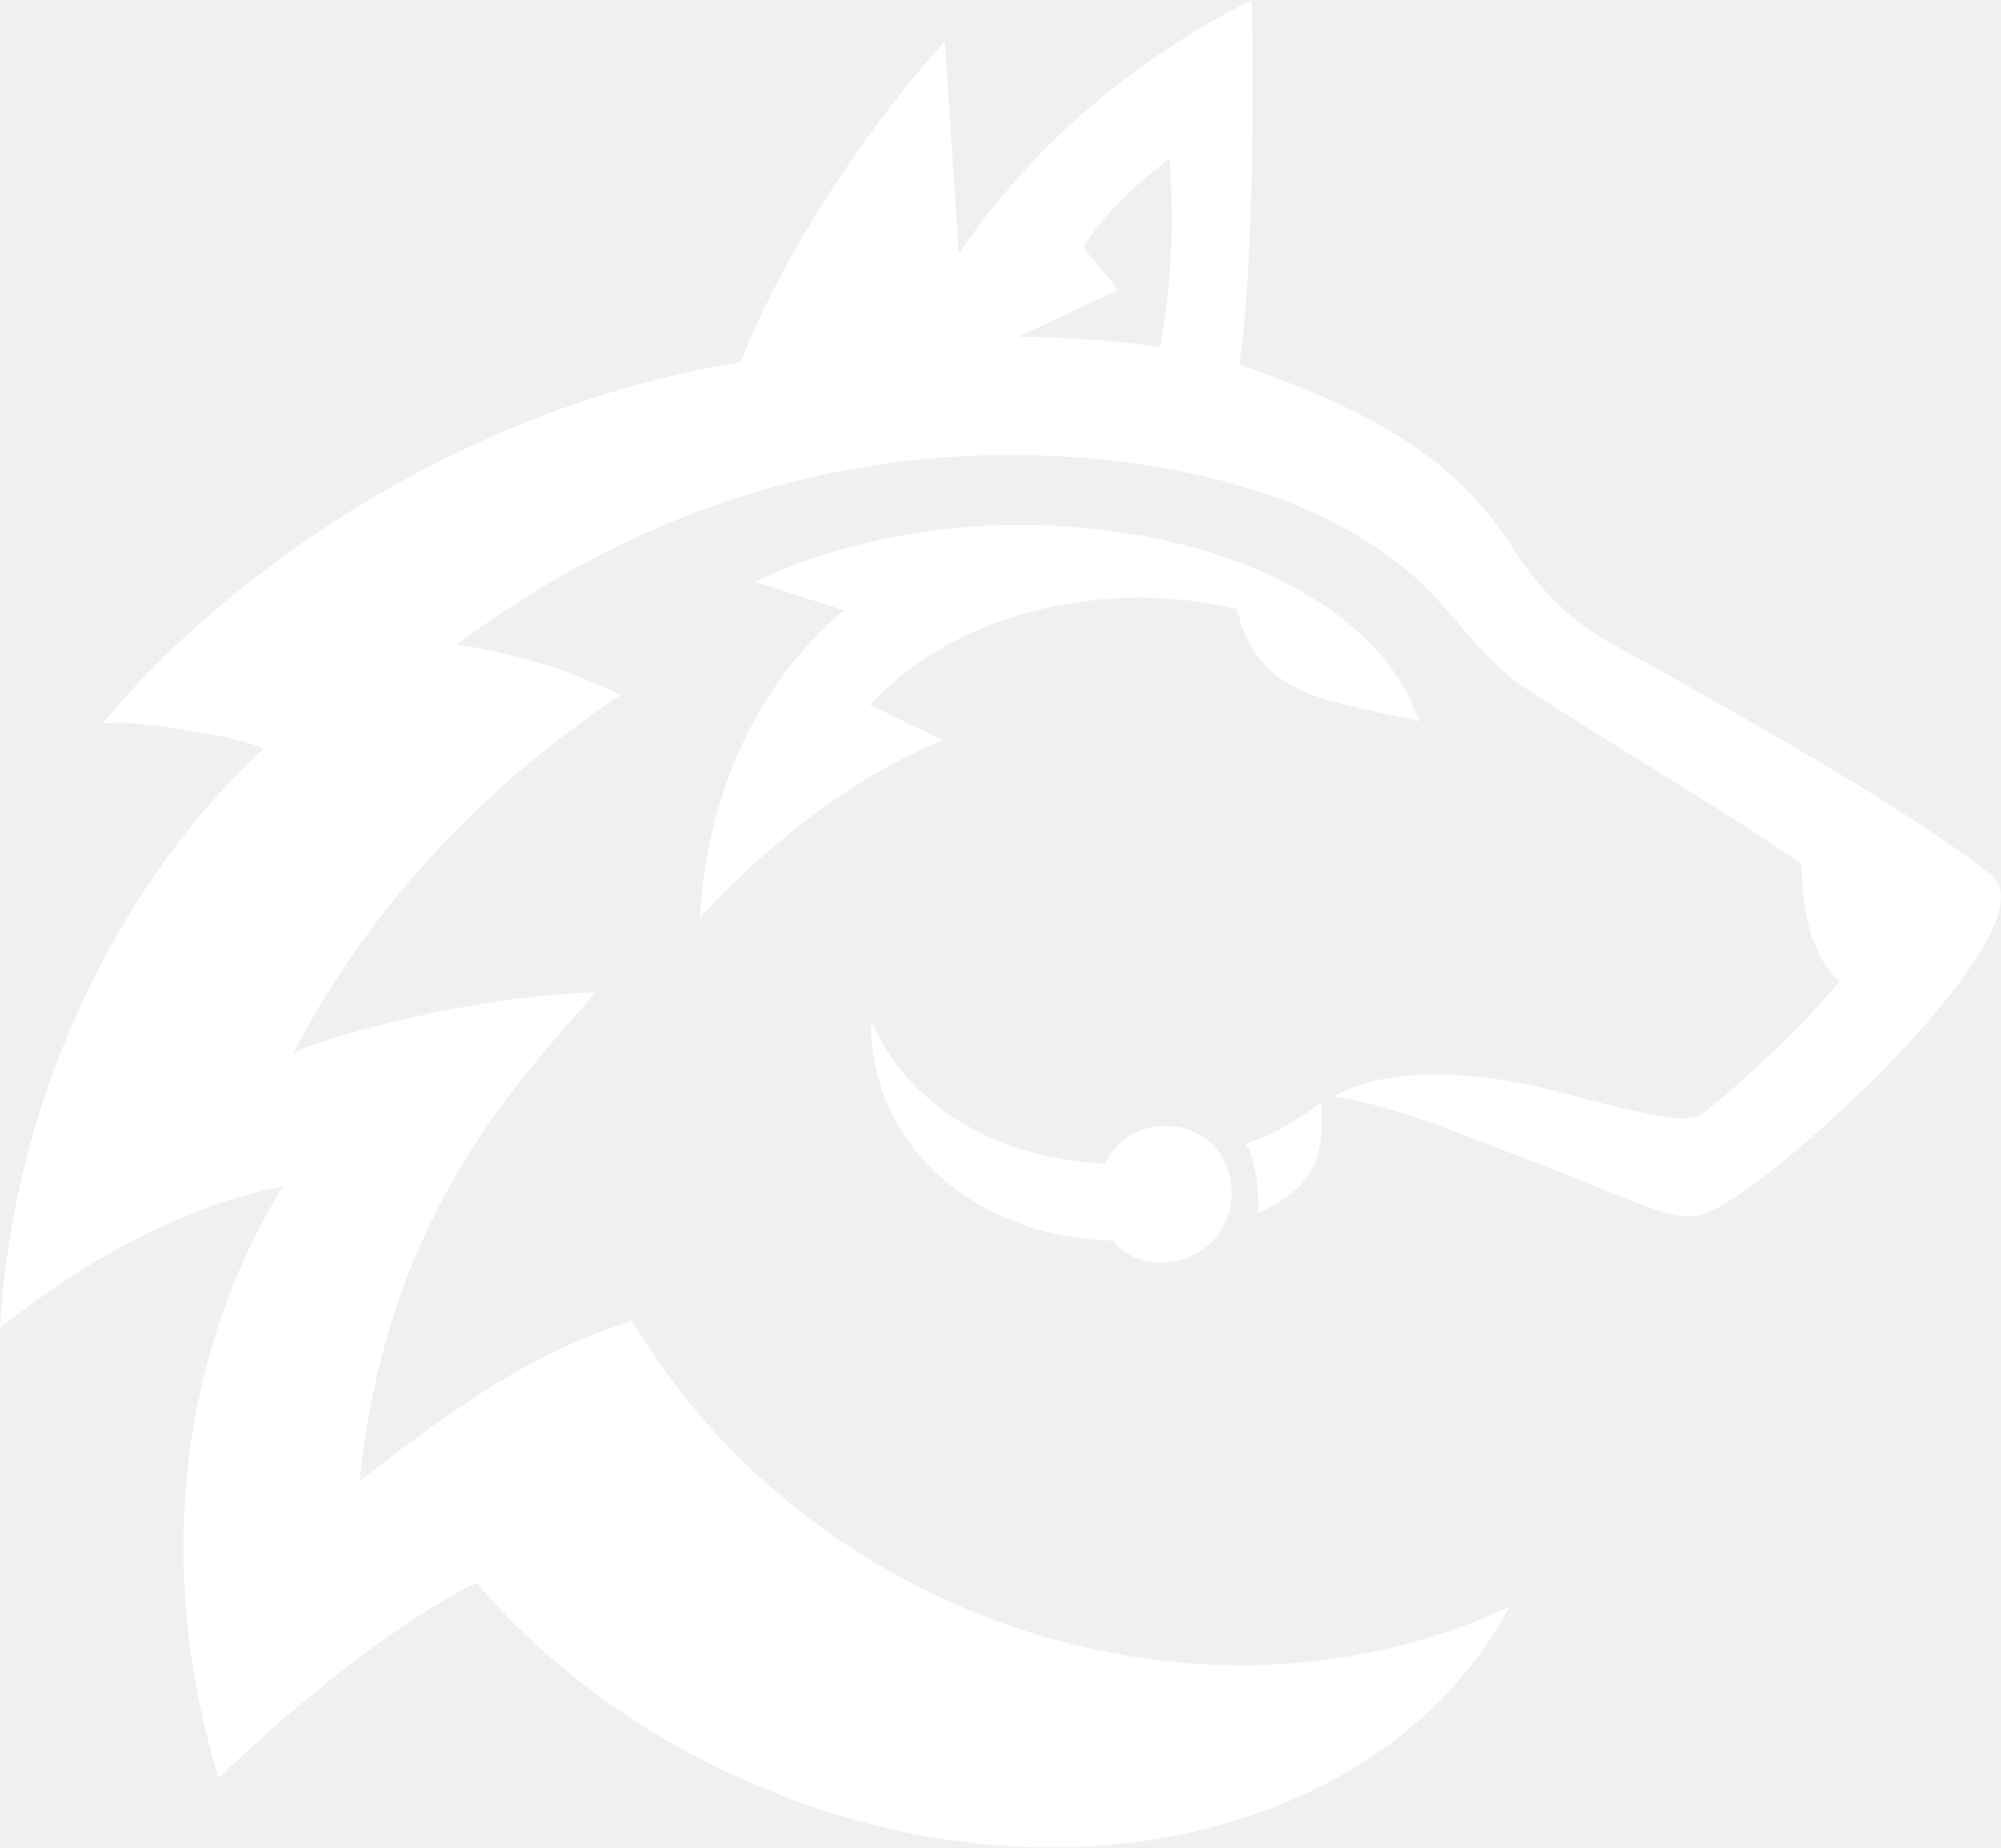
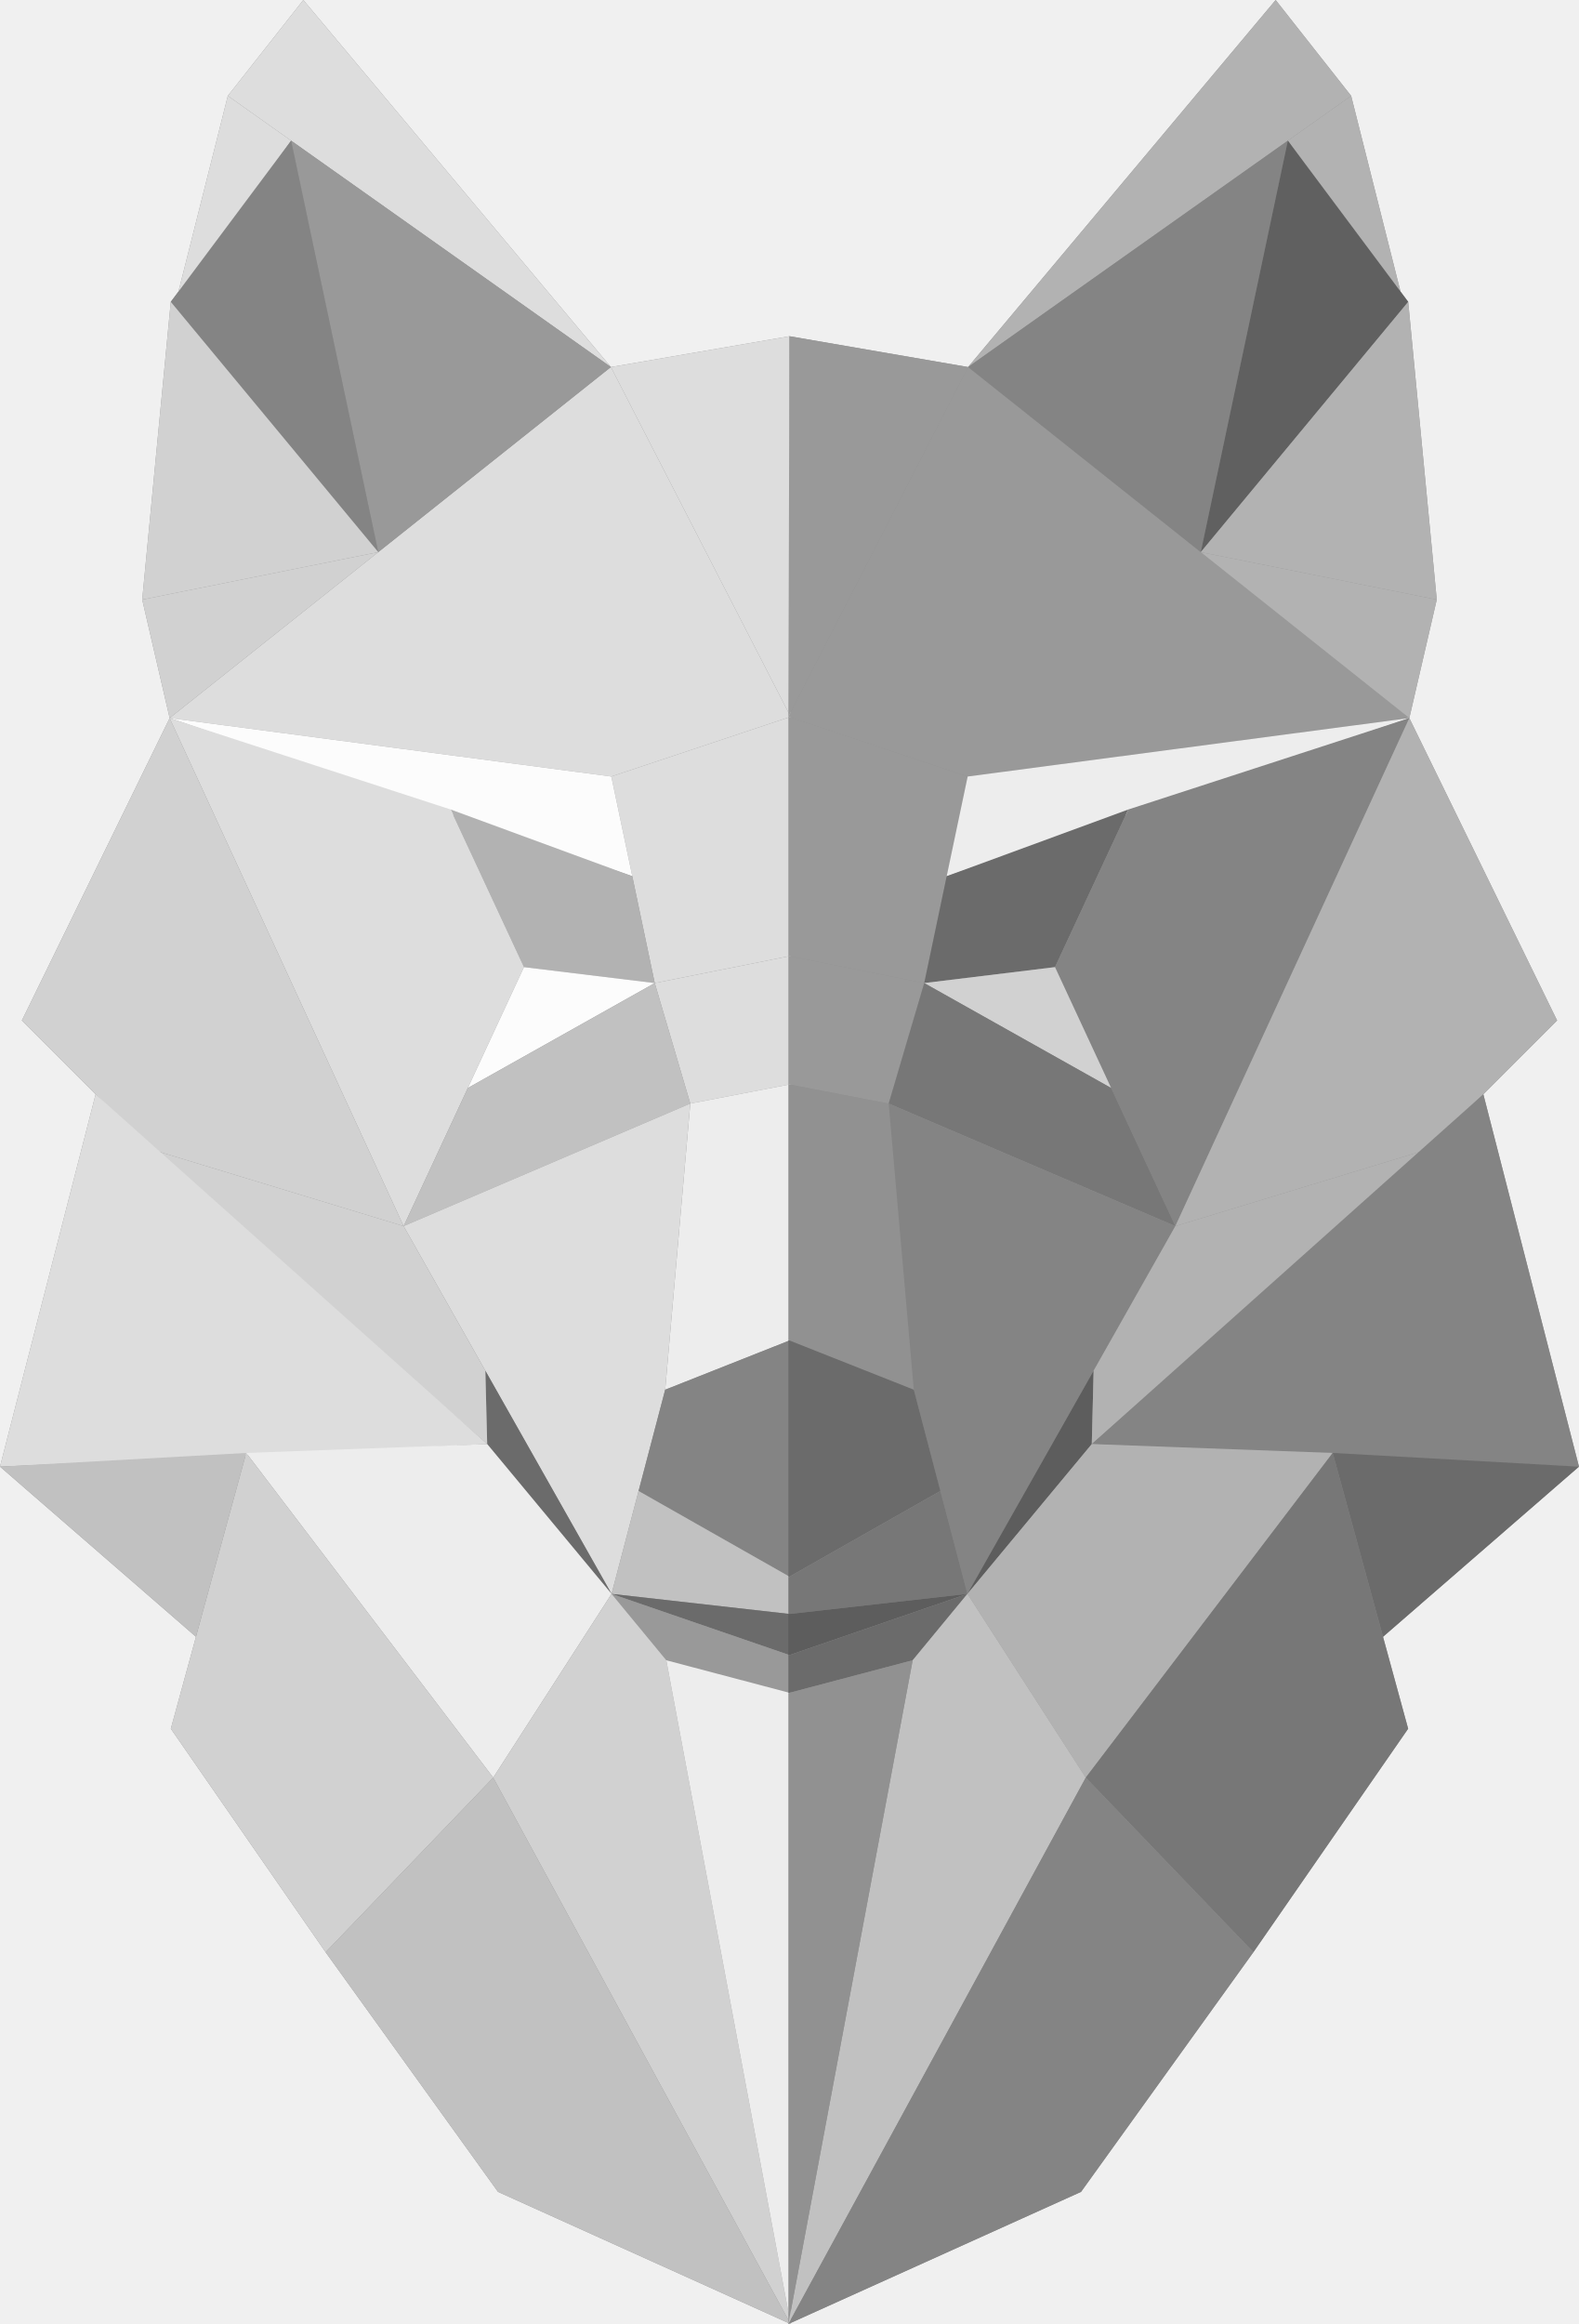
- <svg xmlns="http://www.w3.org/2000/svg" id="Layer_1" data-name="Layer 1" viewBox="0 0 500 461.67">
+ <svg xmlns="http://www.w3.org/2000/svg" id="layer" viewBox="0 0 266.48 392.12">
  <defs>
-     <style>.cls-1{fill:#fff;fill-rule:evenodd;}</style>
+     <style>.cls-1{fill:#919191;}.cls-2{fill:#ddd;}.cls-3{fill:#fcfcfc;}.cls-4{fill:#b2b2b2;}.cls-5{fill:#ededed;}.cls-6{fill:#c1c1c1;}.cls-7{fill:#848484;}.cls-8{fill:#6b6b6b;}.cls-9{fill:#d1d1d1;}.cls-10{fill:#999;}.cls-11{fill:#777;}.cls-12{fill:#5d5d5d;}.cls-13{fill:#606060;}</style>
  </defs>
-   <path class="cls-1" d="M292.22,39.65c-10.48,7.79-18.69,17-21.55,22.2l8.71,10.56L254.54,84.16a279.52,279.52,0,0,1,35.35,2.52,180.91,180.91,0,0,0,2.32-47h0Zm16.93,112.62c5.06,22.69,24.36,22.74,45.46,28-15.47-46.35-105.24-64-166-34.88l22.23,7.1c-19.29,16.35-33.79,41.92-36,76.86,16-17.35,37.82-35.17,60.77-44.35l-18.24-8.88c25.15-26.73,65.35-30.61,91.72-23.85h0Zm2.18,133.6c5.83-2,11.47-4.91,18.76-10.33,0.9,12.6-1.09,21.23-15.84,27.58,0.58-4.76-.46-13.12-2.92-17.25h0ZM278.15,310c-31.3-.36-60.63-21.22-60.54-54.88,10.47,23.32,33.7,34.47,58.56,35.69,5.34-12.09,23.07-12.58,29.31-1.53a17.8,17.8,0,0,1-1.06,19.12c-5.81,8.18-19.53,10.18-26.27,1.61h0Zm172-94.21c-22.68-15.38-46.39-29-69.26-44-10.62-7-17.84-19.14-27.43-27.63-22.8-20.19-57.84-28.87-91.22-30.25-54.72-2.27-104,14.49-148.11,47.14a140.54,140.54,0,0,1,41,12.59c-23.43,15.52-58.77,44.6-82,89.87,1.11-2.22,41.91-14.71,75.65-15.49-17.75,20.77-52,54.24-58.93,122.11,31.34-24.66,48.72-33.87,68.05-40.11C202,404.36,299.6,437.55,377.14,401.54c-16.47,30.82-46.9,49.11-80.09,56.47-63.44,14.06-136.47-13.54-178-62.51-19.71,9.76-44,29.26-64.42,48.78-16.34-53-9.23-107.11,16.07-147.76-20.26,3.7-45.18,15-70.68,35.32,3.4-60.31,31.81-113.61,65.88-144.76-7.43-3.49-33.5-7.26-40.11-6.31,21.45-27.08,79-77.05,159.3-90.3,12-30.88,36.12-64.12,51-80.09q1.75,26.55,3.49,53Q267,23.23,312.73,0c0.9,28.79-.25,74.33-3.07,91.11,27,9.37,53.07,21,68.49,46.05,5.65,9.18,14.4,18.13,23.89,23.33,32.07,17.62,77.35,43.29,95.71,58.41,15.87,13.07-57,80.51-72.75,84.74-7.32,2-21.31-5.56-38.58-12.07-19.26-7.26-36.59-15-53.15-17.61,15.84-8.69,39.46-5.52,56.63-1,15.29,4,28.46,7.67,34.22,6.1,2-.54,23.9-19.57,35.62-33.9C450.92,237.93,450.14,221.76,450.17,215.78Z" />
+   <polygon class="cls-1" points="233.41 276.17 266.48 247.46 250.34 184.63 262.79 172.18 237.85 121.16 242.48 101.17 237.66 50.93 236.36 49.19 228.03 16.17 215.29 0 163.38 61.93 133.24 56.73 103.1 61.93 51.19 0 38.45 16.17 30.12 49.19 28.82 50.93 24 101.17 28.63 121.16 3.69 172.18 16.14 184.63 0 247.46 33.07 276.17 28.83 291.68 54.95 329.39 84.05 369.83 133.05 391.95 133.05 392.12 133.24 392.04 133.43 392.12 133.43 391.95 182.44 369.83 211.53 329.39 237.65 291.68 233.41 276.17" />
+   <polygon class="cls-2" points="133.24 56.73 103.1 61.93 133.43 120.93 133.24 56.73" />
+   <polygon class="cls-2" points="103.17 131.02 28.63 121.16 103.1 61.93 133.43 120.93 103.17 131.02" />
+   <polygon class="cls-2" points="103.17 131.02 110.5 165.87 133.43 161.28 133.43 120.93 103.17 131.02" />
+   <polygon class="cls-3" points="103.17 131.02 106.71 147.84 28.63 121.16 103.17 131.02" />
+   <polygon class="cls-4" points="110.5 165.87 106.71 147.84 76.05 136.58 88.43 163.18 110.5 165.87" />
+   <polygon class="cls-2" points="68.12 206.88 28.63 121.16 76.05 136.58 88.43 163.18 68.12 206.88" />
+   <polygon class="cls-3" points="110.5 165.87 78.96 183.57 88.43 163.18 110.5 165.87" />
+   <polygon class="cls-2" points="116.5 186.2 110.5 165.87 133.43 161.28 133.43 182.94 116.5 186.2" />
+   <polygon class="cls-5" points="116.5 186.2 112.26 234.48 133.43 226.1 133.43 182.94 116.5 186.2" />
+   <polygon class="cls-6" points="116.5 186.2 110.5 165.87 78.96 183.57 68.12 206.88 116.5 186.2" />
+   <polygon class="cls-2" points="116.5 186.2 112.26 234.48 103.21 268.93 68.12 206.88 116.5 186.2" />
+   <polygon class="cls-7" points="107.77 251.57 112.26 234.48 133.43 226.1 133.43 266.13 107.77 251.57" />
+   <polygon class="cls-6" points="107.77 251.57 103.21 268.93 133.43 272.34 133.43 266.13 107.77 251.57" />
+   <polygon class="cls-8" points="103.21 268.93 133.43 272.34 133.43 279.32 103.21 268.93" />
+   <polygon class="cls-9" points="68.12 206.88 28.63 121.16 3.69 172.18 25.4 193.89 68.12 206.88" />
+   <polygon class="cls-8" points="82.22 243.65 103.21 268.93 81.91 231.27 82.22 243.65" />
+   <polygon class="cls-9" points="68.12 206.88 81.91 231.27 82.22 243.65 25.4 193.89 68.12 206.88" />
+   <polygon class="cls-10" points="103.21 268.93 112.45 280.13 133.43 285.67 133.43 279.32 103.21 268.93" />
+   <polygon class="cls-2" points="38.45 16.17 103.1 61.93 51.19 0 38.45 16.17" />
+   <polygon class="cls-2" points="38.45 16.17 49.13 23.73 29.51 51.62 38.45 16.17" />
+   <polygon class="cls-10" points="49.13 23.73 103.1 61.93 63.84 93.16 49.13 23.73" />
+   <polygon class="cls-7" points="49.13 23.73 28.82 50.93 63.84 93.16 49.13 23.73" />
+   <polygon class="cls-9" points="24 101.17 28.82 50.93 63.84 93.16 24 101.17" />
+   <polygon class="cls-9" points="24 101.17 28.63 121.16 63.84 93.16 24 101.17" />
+   <polygon class="cls-2" points="0 247.46 82.22 243.65 16.14 184.63 0 247.46" />
+   <polygon class="cls-5" points="83.24 299.93 41.56 245.15 82.22 243.65 103.21 268.93 83.24 299.93" />
+   <polygon class="cls-9" points="83.24 299.93 41.56 245.15 28.83 291.68 54.95 329.39 83.24 299.93" />
+   <polygon class="cls-9" points="83.24 299.93 133.43 392.12 112.45 280.13 103.21 268.93 83.24 299.93" />
+   <polygon class="cls-6" points="83.24 299.93 133.43 392.12 84.05 369.83 54.95 329.39 83.24 299.93" />
+   <polygon class="cls-6" points="0 247.46 41.56 245.15 33.07 276.17 0 247.46" />
+   <polygon class="cls-5" points="133.43 285.67 133.43 392.12 112.45 280.13 133.43 285.67" />
+   <polygon class="cls-10" points="133.24 56.73 163.38 61.93 133.05 120.93 133.24 56.73" />
+   <polygon class="cls-10" points="163.31 131.02 237.85 121.16 163.38 61.93 133.05 120.93 163.31 131.02" />
+   <polygon class="cls-10" points="163.31 131.02 155.98 165.87 133.05 161.28 133.05 120.93 163.31 131.02" />
+   <polygon class="cls-5" points="163.31 131.02 159.77 147.84 237.85 121.16 163.31 131.02" />
+   <polygon class="cls-8" points="155.98 165.87 159.77 147.84 190.43 136.58 178.05 163.18 155.98 165.87" />
+   <polygon class="cls-7" points="198.36 206.88 237.85 121.16 190.43 136.58 178.05 163.18 198.36 206.88" />
+   <polygon class="cls-9" points="155.98 165.87 187.52 183.57 178.05 163.18 155.98 165.87" />
+   <polygon class="cls-10" points="149.98 186.2 155.98 165.87 133.05 161.28 133.05 182.94 149.98 186.2" />
+   <polygon class="cls-1" points="149.98 186.2 154.22 234.48 133.05 226.1 133.05 182.94 149.98 186.2" />
+   <polygon class="cls-11" points="149.98 186.2 155.98 165.87 187.52 183.57 198.36 206.88 149.98 186.2" />
+   <polygon class="cls-7" points="149.98 186.2 154.22 234.48 163.27 268.93 198.36 206.88 149.98 186.2" />
+   <polygon class="cls-8" points="158.71 251.57 154.22 234.48 133.05 226.1 133.05 266.13 158.71 251.57" />
+   <polygon class="cls-11" points="158.71 251.57 163.27 268.93 133.05 272.34 133.05 266.13 158.71 251.57" />
+   <polygon class="cls-12" points="163.27 268.93 133.05 272.34 133.05 279.32 163.27 268.93" />
+   <polygon class="cls-4" points="198.36 206.88 237.85 121.16 262.79 172.18 241.08 193.89 198.36 206.88" />
+   <polygon class="cls-12" points="184.26 243.65 163.27 268.93 184.57 231.27 184.26 243.65" />
+   <polygon class="cls-4" points="198.36 206.88 184.57 231.27 184.26 243.65 241.08 193.89 198.36 206.88" />
+   <polygon class="cls-8" points="163.27 268.93 154.03 280.13 133.05 285.67 133.05 279.32 163.27 268.93" />
+   <polygon class="cls-4" points="228.03 16.17 163.38 61.93 215.29 0 228.03 16.17" />
+   <polygon class="cls-4" points="228.03 16.17 217.35 23.73 236.97 51.62 228.03 16.17" />
+   <polygon class="cls-7" points="217.35 23.73 163.38 61.93 202.65 93.16 217.35 23.73" />
+   <polygon class="cls-13" points="217.35 23.73 237.66 50.93 202.65 93.16 217.35 23.73" />
+   <polygon class="cls-4" points="242.48 101.17 237.66 50.93 202.65 93.16 242.48 101.17" />
+   <polygon class="cls-4" points="242.48 101.17 237.85 121.16 202.65 93.16 242.48 101.17" />
+   <polygon class="cls-7" points="266.48 247.46 184.26 243.65 250.34 184.63 266.48 247.46" />
+   <polygon class="cls-4" points="183.24 299.93 224.92 245.15 184.26 243.65 163.27 268.93 183.24 299.93" />
+   <polygon class="cls-11" points="183.24 299.93 224.92 245.15 237.65 291.68 211.53 329.39 183.24 299.93" />
+   <polygon class="cls-6" points="183.24 299.93 133.05 392.12 154.03 280.13 163.27 268.93 183.24 299.93" />
+   <polygon class="cls-7" points="183.24 299.93 133.05 392.12 182.44 369.83 211.53 329.39 183.24 299.93" />
+   <polygon class="cls-8" points="266.48 247.46 224.92 245.15 233.41 276.17 266.48 247.46" />
+   <polygon class="cls-1" points="133.05 285.67 133.05 392.12 154.03 280.13 133.05 285.67" />
</svg>
